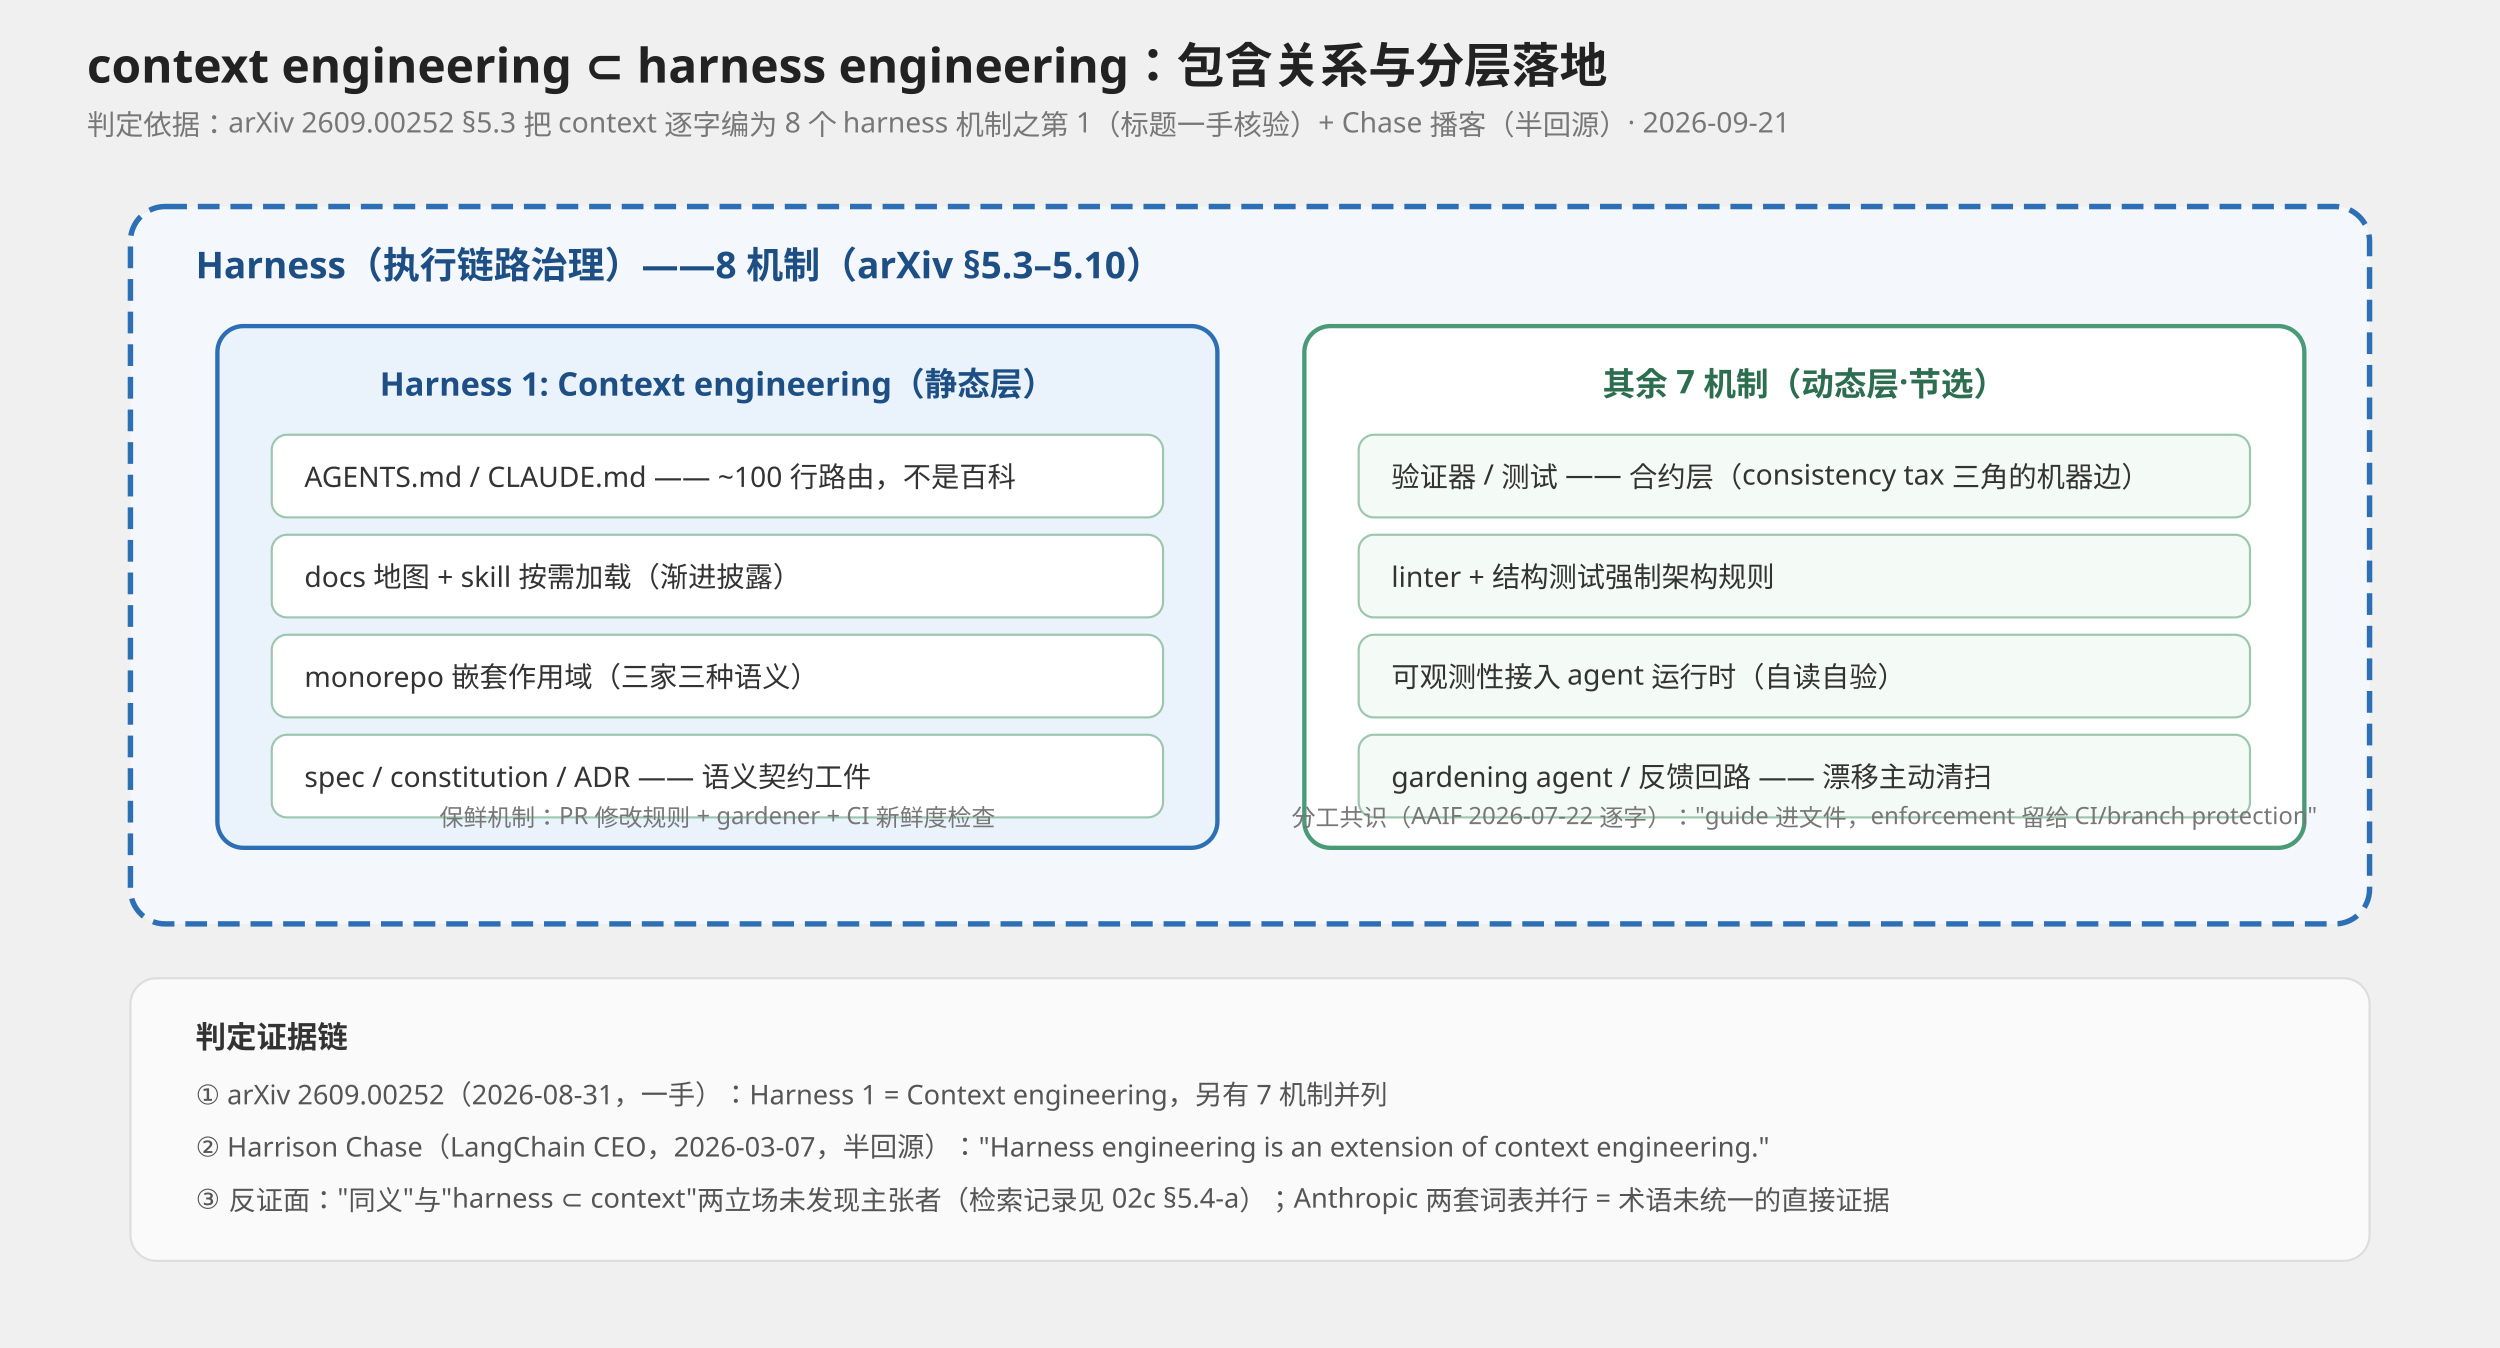
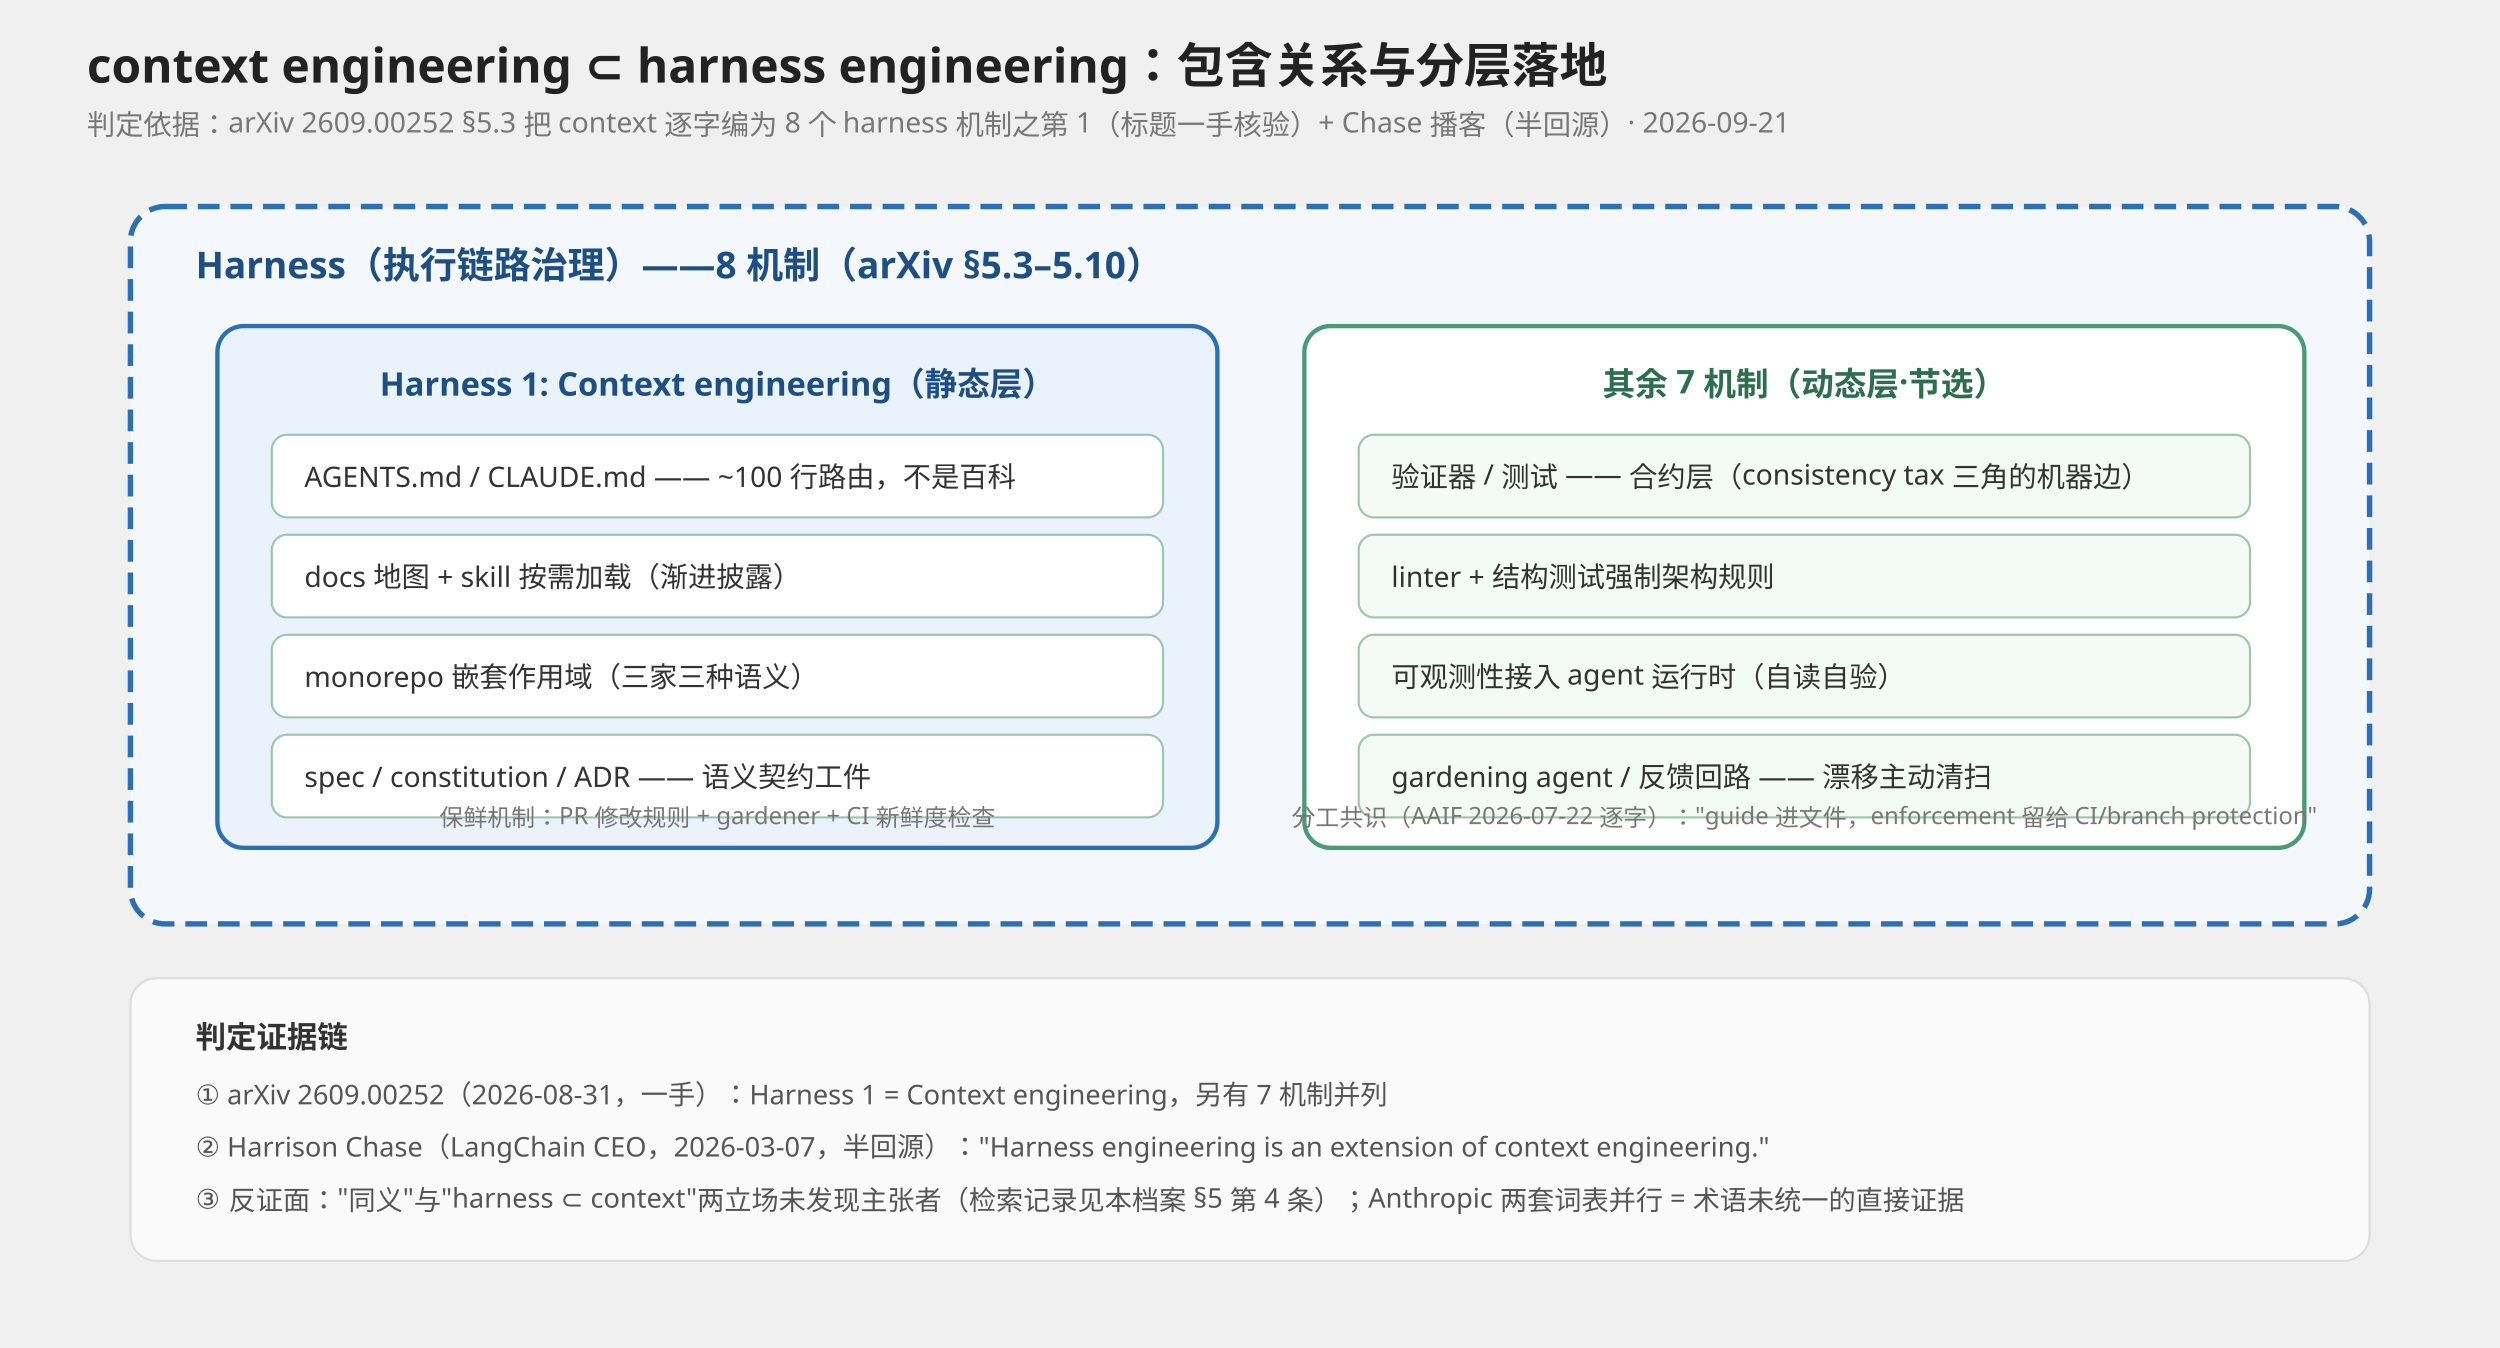
<svg xmlns="http://www.w3.org/2000/svg" width="1150" height="620" viewBox="0 0 1150 620" font-family="'PingFang SC','Hiragino Sans GB','Microsoft YaHei',sans-serif">
  <defs>
    <marker id="ca" viewBox="0 0 10 10" refX="9" refY="5" markerWidth="7" markerHeight="7" orient="auto-start-reverse">
      <path d="M0,0 L10,5 L0,10 z" fill="#444" />
    </marker>
  </defs>
  <text x="40" y="38" font-size="22" font-weight="700" fill="#222">context engineering ⊂ harness engineering：包含关系与分层落地</text>
  <text x="40" y="62" font-size="13" fill="#777">判定依据：arXiv 2609.00252 §5.3 把 context 逐字编为 8 个 harness 机制之第 1（标题一手核验）+ Chase 播客（半回源）· 2026-09-21</text>
  <rect x="60" y="95" width="1030" height="330" rx="16" fill="#f4f7fb" stroke="#2d6fb4" stroke-width="2.5" stroke-dasharray="10 5" />
  <text x="90" y="128" font-size="17" font-weight="700" fill="#1d4f85">Harness（执行链路治理）——8 机制（arXiv §5.3–5.10）</text>
  <rect x="100" y="150" width="460" height="240" rx="12" fill="#eaf3fc" stroke="#2d6fb4" stroke-width="2" />
  <text x="330" y="182" font-size="15" font-weight="700" text-anchor="middle" fill="#1d4f85">Harness 1: Context engineering（静态层）</text>
  <g font-size="13" fill="#333">
    <rect x="125" y="200" width="410" height="38" rx="7" fill="#fff" stroke="#9cc6ae" />
    <text x="140" y="224">AGENTS.md / CLAUDE.md —— ~100 行路由，不是百科</text>
    <rect x="125" y="246" width="410" height="38" rx="7" fill="#fff" stroke="#9cc6ae" />
    <text x="140" y="270">docs 地图 + skill 按需加载（渐进披露）</text>
    <rect x="125" y="292" width="410" height="38" rx="7" fill="#fff" stroke="#9cc6ae" />
    <text x="140" y="316">monorepo 嵌套作用域（三家三种语义）</text>
    <rect x="125" y="338" width="410" height="38" rx="7" fill="#fff" stroke="#9cc6ae" />
    <text x="140" y="362">spec / constitution / ADR —— 语义契约工件</text>
  </g>
  <text x="330" y="380" font-size="11" text-anchor="middle" fill="#777">保鲜机制：PR 修改规则 + gardener + CI 新鲜度检查</text>
  <rect x="600" y="150" width="460" height="240" rx="12" fill="#fff" stroke="#4a9a77" stroke-width="2" />
  <text x="830" y="182" font-size="15" font-weight="700" text-anchor="middle" fill="#2c6e4f">其余 7 机制（动态层·节选）</text>
  <g font-size="13" fill="#333">
    <rect x="625" y="200" width="410" height="38" rx="7" fill="#f4faf6" stroke="#9cc6ae" />
    <text x="640" y="224">验证器 / 测试 —— 合约层（consistency tax 三角的机器边）</text>
    <rect x="625" y="246" width="410" height="38" rx="7" fill="#f4faf6" stroke="#9cc6ae" />
    <text x="640" y="270">linter + 结构测试强制架构规则</text>
    <rect x="625" y="292" width="410" height="38" rx="7" fill="#f4faf6" stroke="#9cc6ae" />
    <text x="640" y="316">可观测性接入 agent 运行时（自读自验）</text>
    <rect x="625" y="338" width="410" height="38" rx="7" fill="#f4faf6" stroke="#9cc6ae" />
    <text x="640" y="362">gardening agent / 反馈回路 —— 漂移主动清扫</text>
  </g>
  <text x="830" y="380" font-size="11" text-anchor="middle" fill="#777">分工共识（AAIF 2026-07-22 逐字）："guide 进文件，enforcement 留给 CI/branch protection"</text>
  <rect x="60" y="450" width="1030" height="130" rx="12" fill="#fafafa" stroke="#ddd" />
  <text x="90" y="482" font-size="14" font-weight="700" fill="#333">判定证据链</text>
  <g font-size="12.5" fill="#555">
    <text x="90" y="508">① arXiv 2609.00252（2026-08-31，一手）：Harness 1 = Context engineering，另有 7 机制并列</text>
    <text x="90" y="532">② Harrison Chase（LangChain CEO，2026-03-07，半回源）："Harness engineering is an extension of context engineering."</text>
-     <text x="90" y="556">③ 反证面："同义"与"harness ⊂ context"两立场未发现主张者（检索记录见 02c §5.4-a）；Anthropic 两套词表并行 = 术语未统一的直接证据</text>
+     <text x="90" y="556">③ 反证面："同义"与"harness ⊂ context"两立场未发现主张者（检索记录见本档案 §5 第 4 条）；Anthropic 两套词表并行 = 术语未统一的直接证据</text>
  </g>
</svg>
